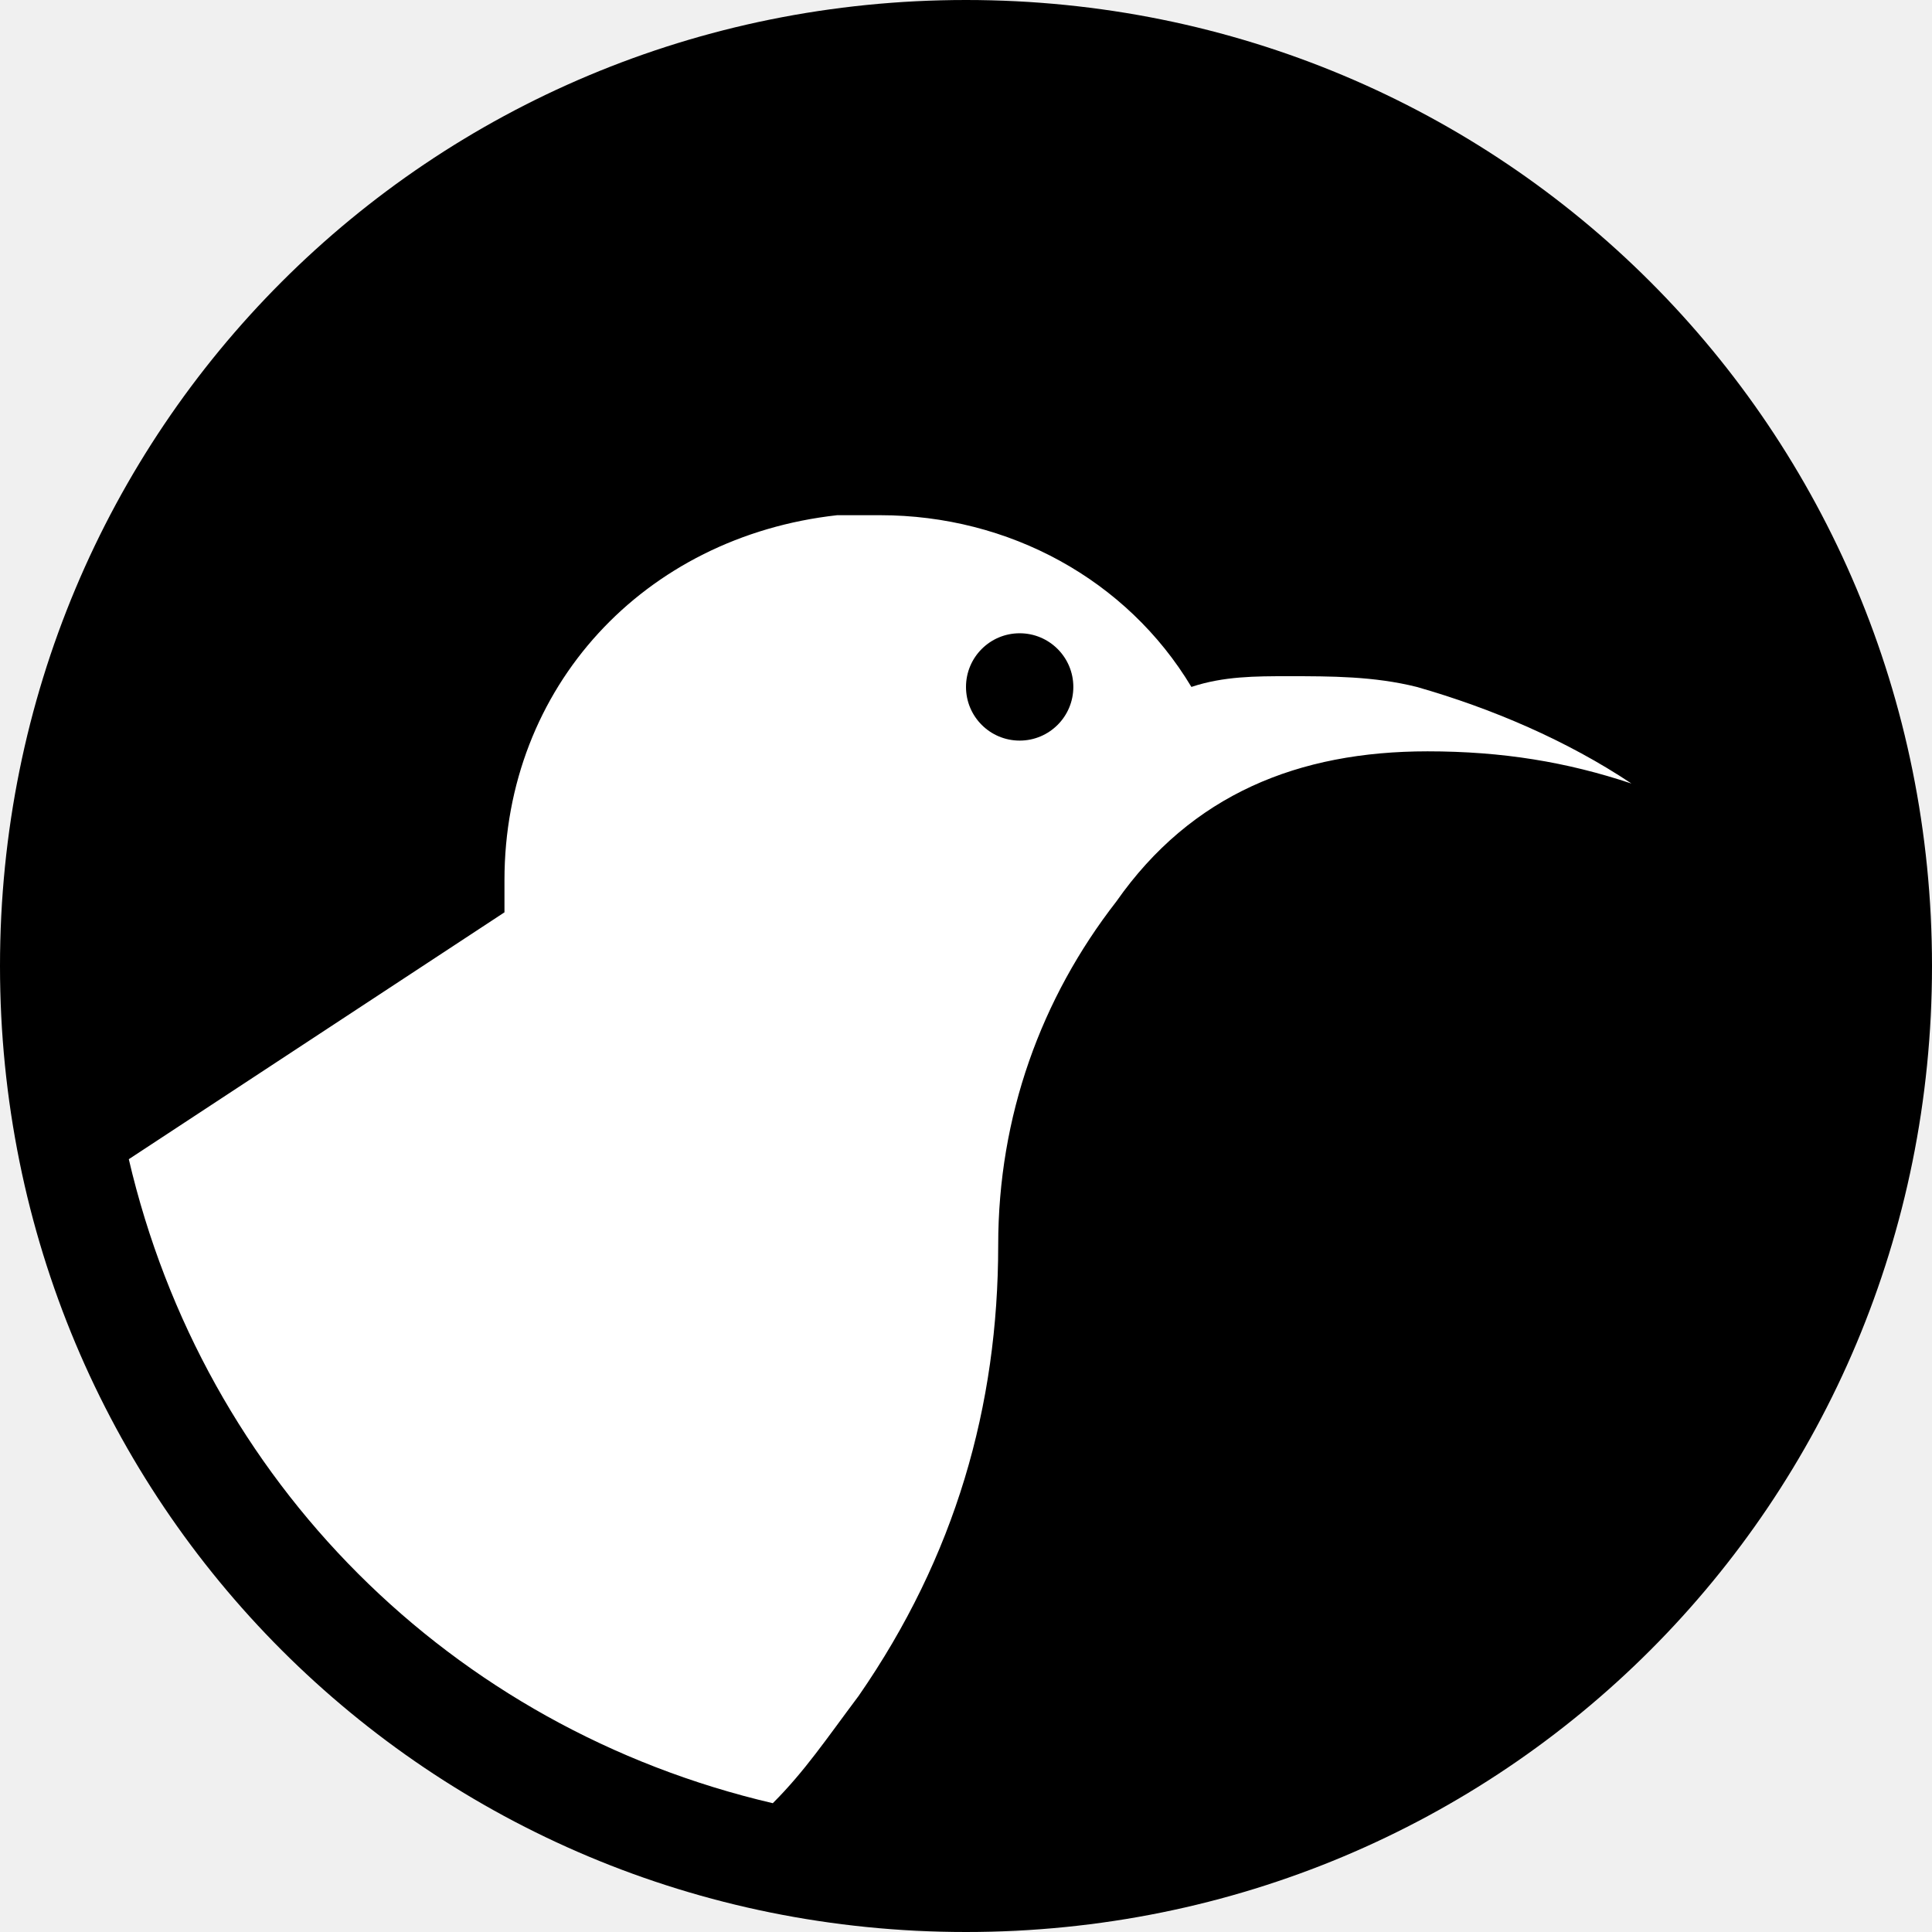
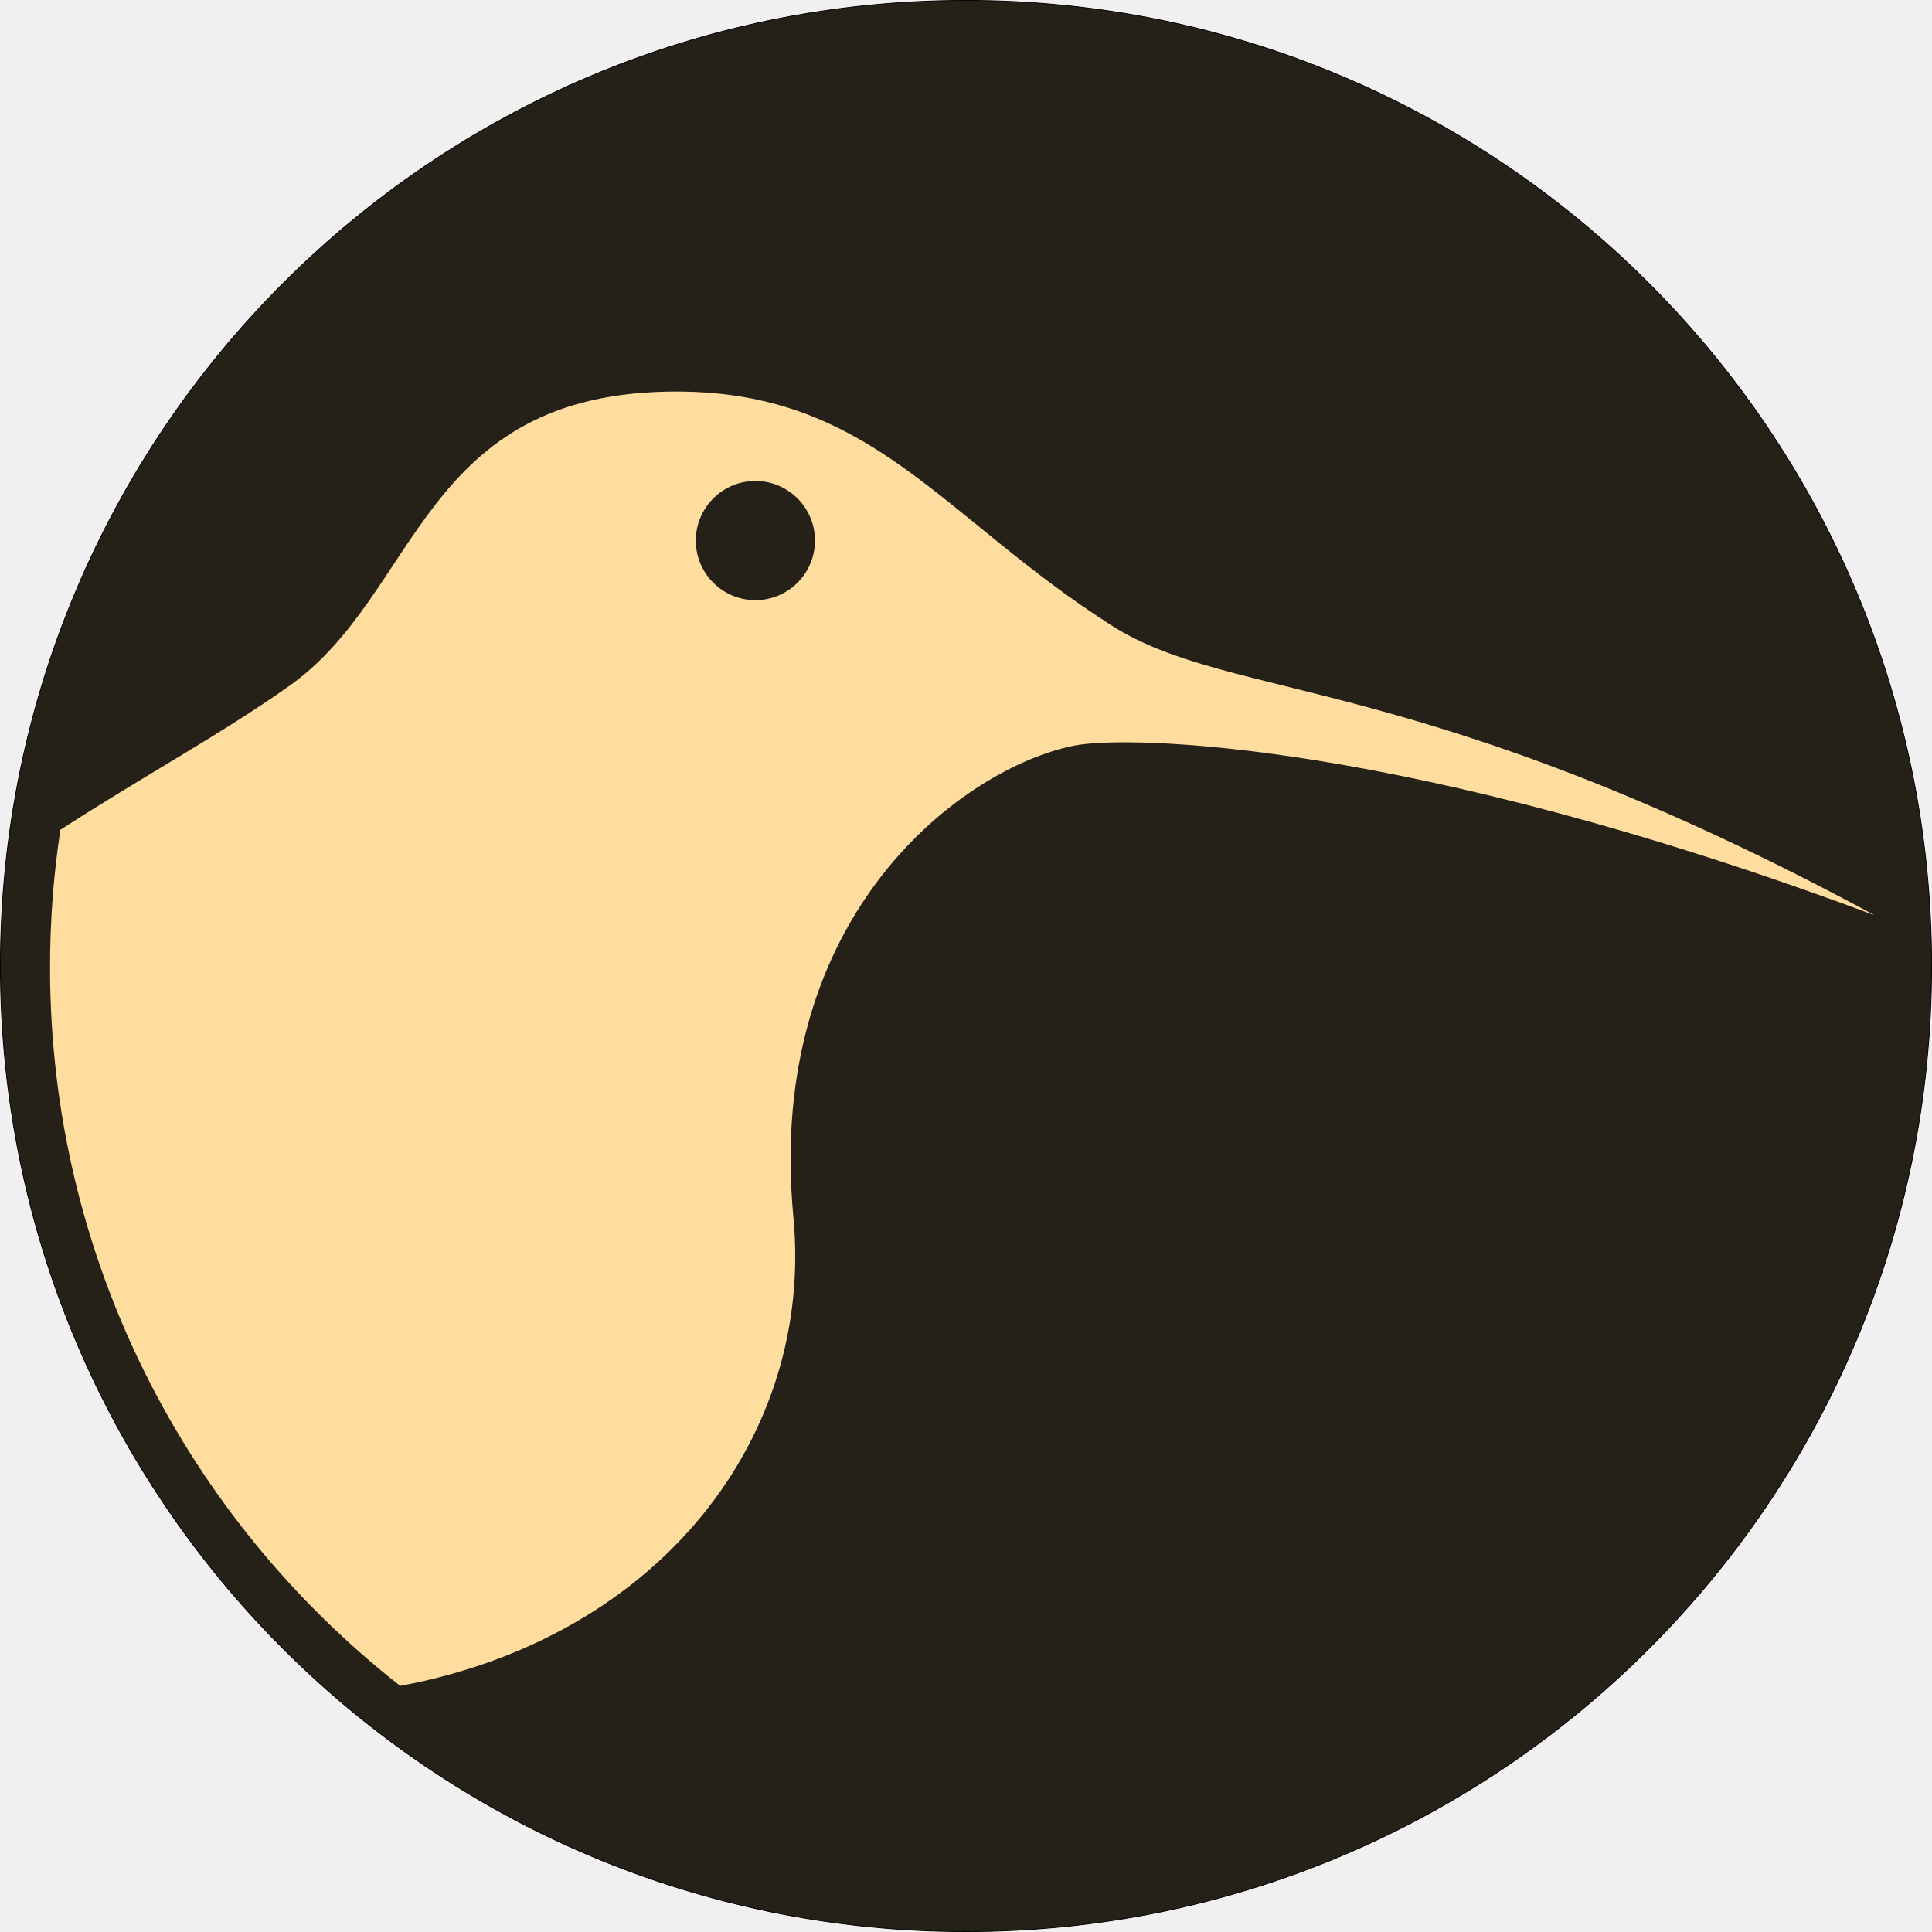
- <svg xmlns="http://www.w3.org/2000/svg" version="1.1" x="0px" y="0px" width="18px" height="18px" viewBox="0 0 18 18" enable-background="new 0 0 18 18" xml:space="preserve">
-   <defs>
- </defs>
-   <g>
-     <g>
-       <circle fill="#FFFFFF" cx="9" cy="9" r="8.5" />
+ <svg xmlns="http://www.w3.org/2000/svg" width="2451.377" height="2451.377" viewBox="0 0 2451.377 2451.377" version="1.1" xml:space="preserve" style="clip-rule:evenodd;fill-rule:evenodd;stroke-linecap:round;stroke-linejoin:round;stroke-miterlimit:1.5" id="svg2">
+   <defs id="defs2" />
+   <g id="Layer1" style="display:inline" transform="translate(-91.78964,-37.01327)">
+     <g transform="matrix(4.51622,0,0,4.51622,-4176.71,-3832.36)" id="g1" style="display:inline">
+       <g id="g4" style="display:none">
+         <path id="circle1" style="display:inline;fill:#181825;fill-opacity:1;stroke:#000000;stroke-width:0.22px" d="m 1215.55,857.293 a 271.287,271.287 0 0 0 -271.287,271.287 271.287,271.287 0 0 0 271.287,271.287 271.287,271.287 0 0 0 88.137,-14.716 132.854,132.854 0 0 1 -54.012,-106.931 132.854,132.854 0 0 1 132.854,-132.855 132.854,132.854 0 0 1 97.682,42.807 271.287,271.287 0 0 0 6.626,-59.592 271.287,271.287 0 0 0 -271.287,-271.287 z" />
+         <circle style="clip-rule:evenodd;display:inline;fill:#989898;fill-opacity:1;fill-rule:evenodd;stroke-linecap:round;stroke-linejoin:round;stroke-miterlimit:1.5" id="path2" cx="2068.188" cy="1932.712" r="300" transform="matrix(0.2214241,0,0,0.2214241,924.8243,848.5769)" />
+       </g>
+       <circle cx="1215.55" cy="1128.58" style="clip-rule:evenodd;display:inline;fill:#252018;fill-opacity:1;fill-rule:evenodd;stroke:#000000;stroke-width:0.22px;stroke-linecap:round;stroke-linejoin:round;stroke-miterlimit:1.5" id="circle1-2" transform="translate(0.9956778,-0.4104317)" r="271.287" />
    </g>
-     <g>
-       <path d="M9,0C4,0,0,4,0,9c0,5,4,9,9,9c5,0,9-4,9-9C18,4,14,0,9,0z M1.2,10.8l3.5-2.3c0-0.1,0-0.2,0-0.3c0-1.8,1.3-3.2,3.1-3.4    c0.1,0,0.2,0,0.4,0c1.2,0,2.3,0.6,2.9,1.6c0.3-0.1,0.6-0.1,0.9-0.1c0.4,0,0.8,0,1.2,0.1c0.7,0.2,1.4,0.5,2,0.9    C14.6,7.1,14,7,13.3,7c-1.2,0-2.2,0.4-2.9,1.4c-0.7,0.9-1.1,2-1.1,3.2c0,1.5-0.4,2.9-1.3,4.2c-0.3,0.4-0.5,0.7-0.8,1    C4.2,16.1,1.9,13.8,1.2,10.8z" />
-       <circle cx="9.5" cy="6.4" r="0.5" />
+     <g transform="matrix(4.26739,0,0,4.26739,-3874.25,-3551.54)" id="g2">
+       <path d="m 1048.38,1342.19 c -63.37,-49.68 -104.12,-126.92 -104.12,-213.61 0,-13.91 1.049,-27.57 3.071,-40.92 25.029,-16.21 47.575,-28.28 68.139,-42.84 38.87,-27.54 38.87,-87.474 115.01,-87.474 58.31,0 79,37.463 129.58,69.654 35.6,22.65 92.2,13.47 226.32,85.85 l 0.01,0.08 c -139.04,-51.92 -221.72,-53.49 -237.67,-50.3 -32.39,6.48 -92.02,49.61 -83.44,140.17 6.14,64.88 -39.29,124.88 -116.9,139.39 z m 105.61,-358.258 c -9.78,0 -17.72,7.939 -17.72,17.718 0,9.78 7.94,17.72 17.72,17.72 9.77,0 17.71,-7.94 17.71,-17.72 0,-9.779 -7.94,-17.718 -17.71,-17.718 z" style="fill:#ffdd9e;fill-opacity:1" id="path1" />
    </g>
  </g>
</svg>
